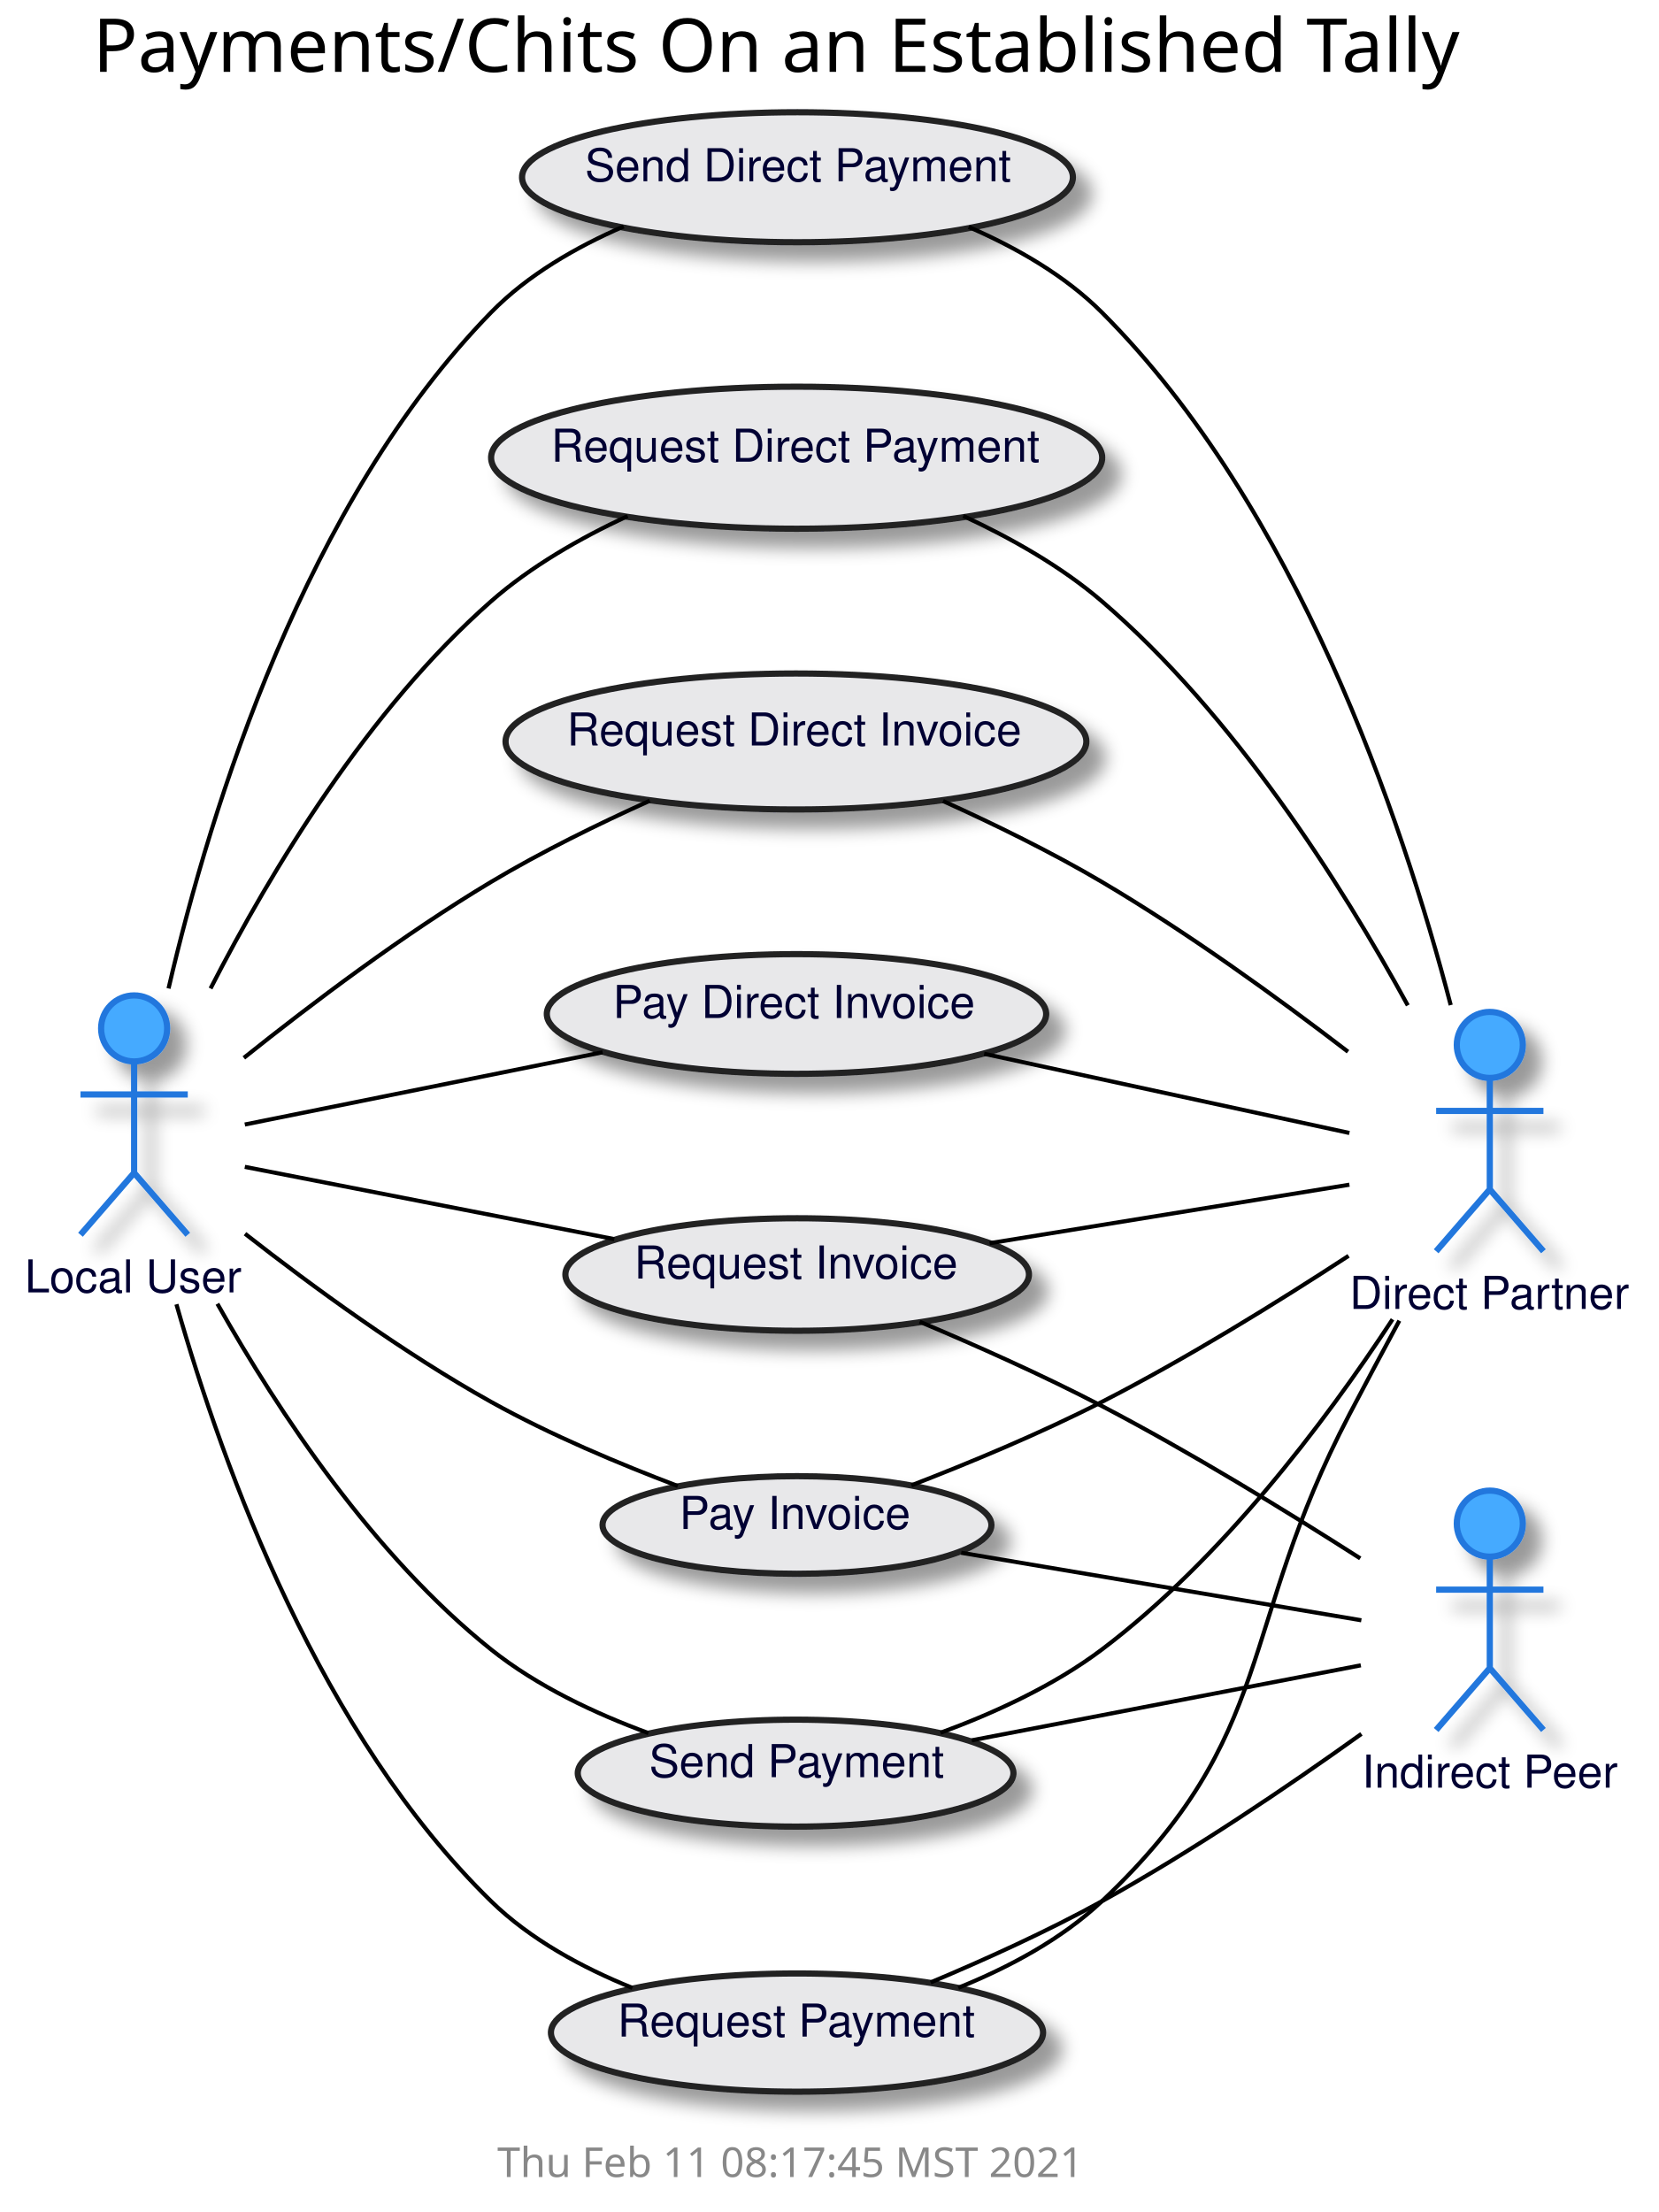
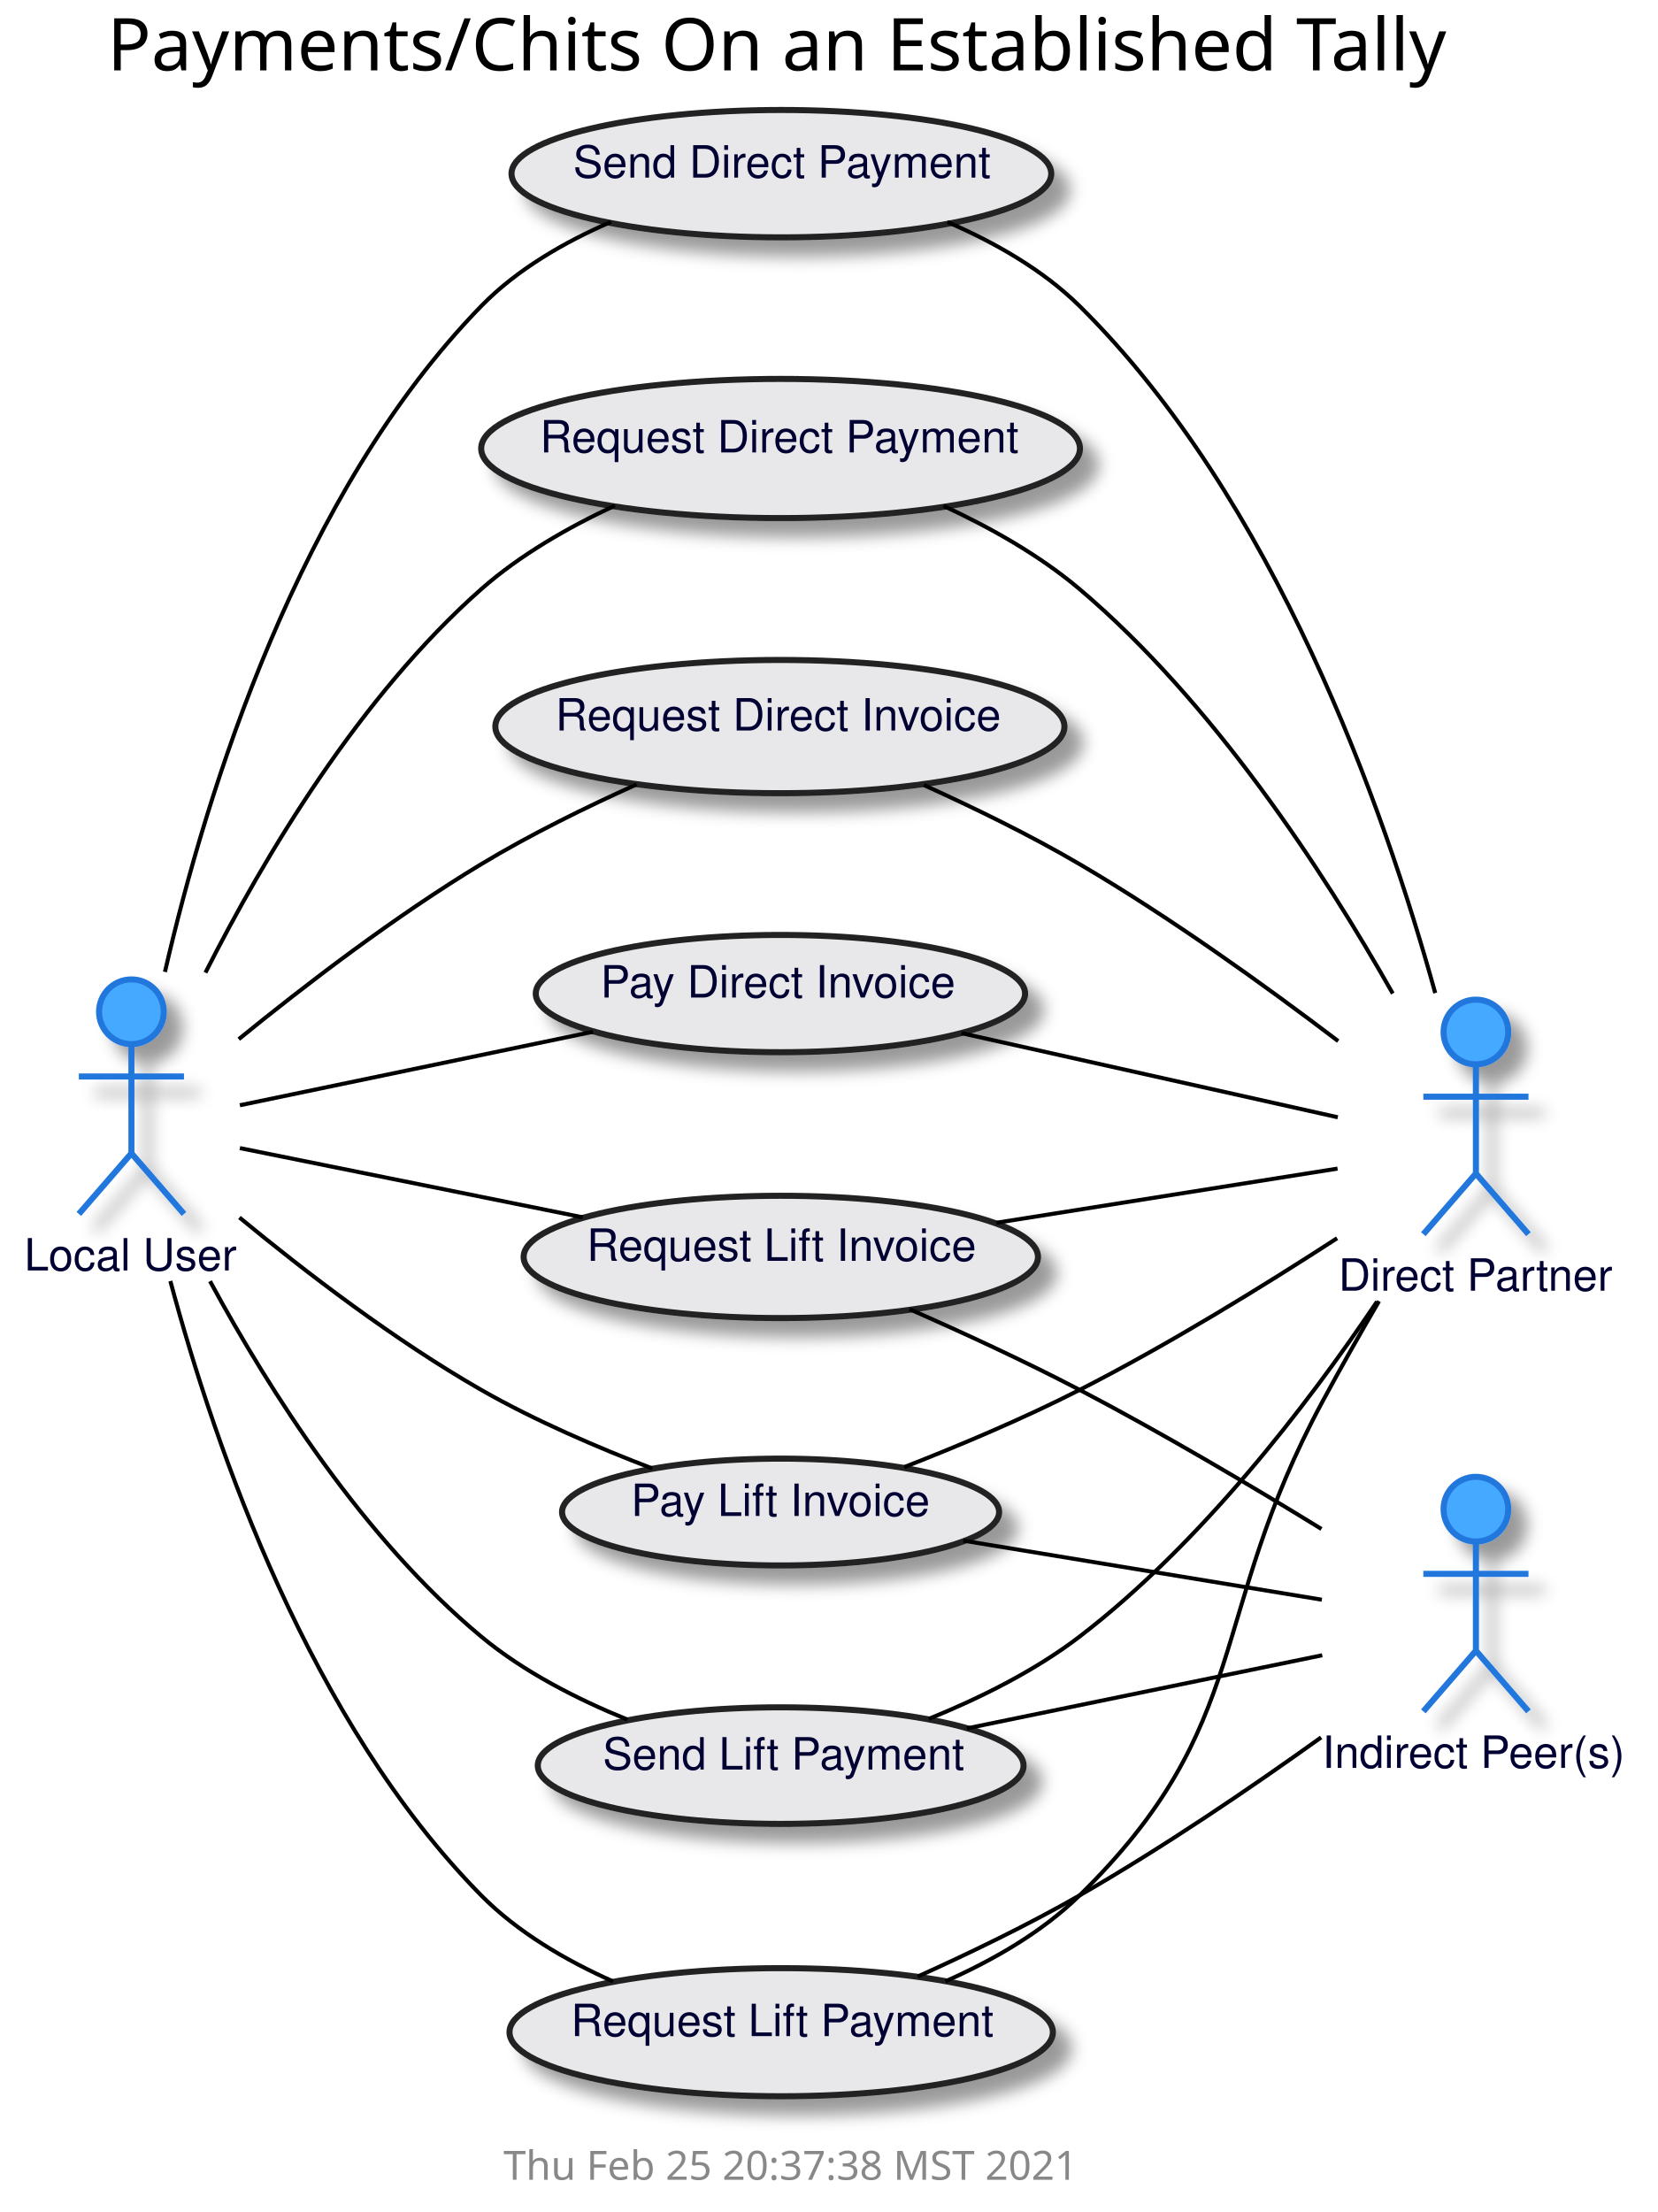
- <svg xmlns="http://www.w3.org/2000/svg" contentScriptType="application/ecmascript" contentStyleType="text/css" height="536px" preserveAspectRatio="none" style="width:402px;height:536px;" version="1.1" viewBox="0 0 402 536" width="402px" zoomAndPan="magnify">
+ <svg xmlns="http://www.w3.org/2000/svg" contentScriptType="application/ecmascript" contentStyleType="text/css" height="547px" preserveAspectRatio="none" style="width:410px;height:547px;" version="1.1" viewBox="0 0 410 547" width="410px" zoomAndPan="magnify">
  <defs>
-     <filter height="300%" id="f1t0fov63lht47" width="300%" x="-1" y="-1">
+     <filter height="300%" id="f1m07l8vdg5x60" width="300%" x="-1" y="-1">
      <feGaussianBlur result="blurOut" stdDeviation="2.0" />
      <feColorMatrix in="blurOut" result="blurOut2" type="matrix" values="0 0 0 0 0 0 0 0 0 0 0 0 0 0 0 0 0 0 .4 0" />
      <feOffset dx="4.0" dy="4.0" in="blurOut2" result="blurOut3" />
      <feBlend in="SourceGraphic" in2="blurOut3" mode="normal" />
    </filter>
  </defs>
  <g>
-     <text fill="#000000" font-family="sans-serif" font-size="18" lengthAdjust="spacing" textLength="344" x="22.5" y="17.402">Payments/Chits On an Established Tally</text>
-     <ellipse cx="32.5" cy="249.199" fill="#44AAFF" filter="url(#f1t0fov63lht47)" rx="8" ry="8" style="stroke:#2277DD;stroke-width:1.5;" />
-     <path d="M32.5,257.199 L32.5,284.199 M19.5,265.199 L45.5,265.199 M32.5,284.199 L19.5,299.199 M32.5,284.199 L45.5,299.199 " fill="none" filter="url(#f1t0fov63lht47)" style="stroke:#2277DD;stroke-width:1.5;" />
-     <text fill="#000033" font-family="Helvetica" font-size="11" lengthAdjust="spacing" textLength="53" x="6" y="313.169">Local User</text>
-     <ellipse cx="361" cy="253.199" fill="#44AAFF" filter="url(#f1t0fov63lht47)" rx="8" ry="8" style="stroke:#2277DD;stroke-width:1.5;" />
-     <path d="M361,261.199 L361,288.199 M348,269.199 L374,269.199 M361,288.199 L348,303.199 M361,288.199 L374,303.199 " fill="none" filter="url(#f1t0fov63lht47)" style="stroke:#2277DD;stroke-width:1.5;" />
-     <text fill="#000033" font-family="Helvetica" font-size="11" lengthAdjust="spacing" textLength="68" x="327" y="317.169">Direct Partner</text>
-     <ellipse cx="361" cy="369.199" fill="#44AAFF" filter="url(#f1t0fov63lht47)" rx="8" ry="8" style="stroke:#2277DD;stroke-width:1.5;" />
-     <path d="M361,377.199 L361,404.199 M348,385.199 L374,385.199 M361,404.199 L348,419.199 M361,404.199 L374,419.199 " fill="none" filter="url(#f1t0fov63lht47)" style="stroke:#2277DD;stroke-width:1.5;" />
-     <text fill="#000033" font-family="Helvetica" font-size="11" lengthAdjust="spacing" textLength="62" x="330" y="433.169">Indirect Peer</text>
-     <ellipse cx="193.238" cy="42.947" fill="#E8E8EA" filter="url(#f1t0fov63lht47)" rx="66.738" ry="15.748" style="stroke:#202024;stroke-width:1.5;" />
+     <text fill="#000000" font-family="sans-serif" font-size="18" lengthAdjust="spacing" textLength="344" x="26.5" y="17.402">Payments/Chits On an Established Tally</text>
+     <ellipse cx="32.5" cy="250.199" fill="#44AAFF" filter="url(#f1m07l8vdg5x60)" rx="8" ry="8" style="stroke:#2277DD;stroke-width:1.5;" />
+     <path d="M32.5,258.199 L32.5,285.199 M19.5,266.199 L45.5,266.199 M32.5,285.199 L19.5,300.199 M32.5,285.199 L45.5,300.199 " fill="none" filter="url(#f1m07l8vdg5x60)" style="stroke:#2277DD;stroke-width:1.5;" />
+     <text fill="#000033" font-family="Helvetica" font-size="11" lengthAdjust="spacing" textLength="53" x="6" y="314.169">Local User</text>
+     <ellipse cx="365" cy="255.199" fill="#44AAFF" filter="url(#f1m07l8vdg5x60)" rx="8" ry="8" style="stroke:#2277DD;stroke-width:1.5;" />
+     <path d="M365,263.199 L365,290.199 M352,271.199 L378,271.199 M365,290.199 L352,305.199 M365,290.199 L378,305.199 " fill="none" filter="url(#f1m07l8vdg5x60)" style="stroke:#2277DD;stroke-width:1.5;" />
+     <text fill="#000033" font-family="Helvetica" font-size="11" lengthAdjust="spacing" textLength="68" x="331" y="319.169">Direct Partner</text>
+     <ellipse cx="365" cy="373.199" fill="#44AAFF" filter="url(#f1m07l8vdg5x60)" rx="8" ry="8" style="stroke:#2277DD;stroke-width:1.5;" />
+     <path d="M365,381.199 L365,408.199 M352,389.199 L378,389.199 M365,408.199 L352,423.199 M365,408.199 L378,423.199 " fill="none" filter="url(#f1m07l8vdg5x60)" style="stroke:#2277DD;stroke-width:1.5;" />
+     <text fill="#000033" font-family="Helvetica" font-size="11" lengthAdjust="spacing" textLength="76" x="327" y="437.169">Indirect Peer(s)</text>
+     <ellipse cx="193.238" cy="42.947" fill="#E8E8EA" filter="url(#f1m07l8vdg5x60)" rx="66.738" ry="15.748" style="stroke:#202024;stroke-width:1.5;" />
    <text fill="#000033" font-family="Helvetica" font-size="11" lengthAdjust="spacing" textLength="103" x="141.738" y="43.917">Send Direct Payment</text>
-     <ellipse cx="193.039" cy="110.907" fill="#E8E8EA" filter="url(#f1t0fov63lht47)" rx="74.039" ry="17.208" style="stroke:#202024;stroke-width:1.5;" />
+     <ellipse cx="193.039" cy="110.907" fill="#E8E8EA" filter="url(#f1m07l8vdg5x60)" rx="74.039" ry="17.208" style="stroke:#202024;stroke-width:1.5;" />
    <text fill="#000033" font-family="Helvetica" font-size="11" lengthAdjust="spacing" textLength="119" x="133.539" y="111.877">Request Direct Payment</text>
-     <ellipse cx="192.868" cy="179.673" fill="#E8E8EA" filter="url(#f1t0fov63lht47)" rx="70.368" ry="16.474" style="stroke:#202024;stroke-width:1.5;" />
+     <ellipse cx="192.868" cy="179.673" fill="#E8E8EA" filter="url(#f1m07l8vdg5x60)" rx="70.368" ry="16.474" style="stroke:#202024;stroke-width:1.5;" />
    <text fill="#000033" font-family="Helvetica" font-size="11" lengthAdjust="spacing" textLength="111" x="137.368" y="180.643">Request Direct Invoice</text>
-     <ellipse cx="193.002" cy="245.7" fill="#E8E8EA" filter="url(#f1t0fov63lht47)" rx="60.502" ry="14.5" style="stroke:#202024;stroke-width:1.5;" />
+     <ellipse cx="193.002" cy="245.7" fill="#E8E8EA" filter="url(#f1m07l8vdg5x60)" rx="60.502" ry="14.5" style="stroke:#202024;stroke-width:1.5;" />
    <text fill="#000033" font-family="Helvetica" font-size="11" lengthAdjust="spacing" textLength="89" x="148.502" y="246.67">Pay Direct Invoice</text>
-     <ellipse cx="192.785" cy="429.656" fill="#E8E8EA" filter="url(#f1t0fov63lht47)" rx="52.785" ry="12.957" style="stroke:#202024;stroke-width:1.5;" />
-     <text fill="#000033" font-family="Helvetica" font-size="11" lengthAdjust="spacing" textLength="71" x="157.285" y="430.626">Send Payment</text>
-     <ellipse cx="193.126" cy="492.524" fill="#E8E8EA" filter="url(#f1t0fov63lht47)" rx="59.626" ry="14.325" style="stroke:#202024;stroke-width:1.5;" />
-     <text fill="#000033" font-family="Helvetica" font-size="11" lengthAdjust="spacing" textLength="87" x="149.626" y="493.495">Request Payment</text>
-     <ellipse cx="193.165" cy="308.832" fill="#E8E8EA" filter="url(#f1t0fov63lht47)" rx="56.165" ry="13.633" style="stroke:#202024;stroke-width:1.5;" />
-     <text fill="#000033" font-family="Helvetica" font-size="11" lengthAdjust="spacing" textLength="79" x="153.665" y="309.802">Request Invoice</text>
-     <ellipse cx="193.119" cy="369.523" fill="#E8E8EA" filter="url(#f1t0fov63lht47)" rx="47.119" ry="11.824" style="stroke:#202024;stroke-width:1.5;" />
-     <text fill="#000033" font-family="Helvetica" font-size="11" lengthAdjust="spacing" textLength="57" x="164.619" y="370.493">Pay Invoice</text>
-     <path d="M40.84,239.519 C51.18,195.039 74.05,121.749 119,75.699 C127.84,66.639 139.62,59.859 151.13,54.869 " fill="none" id="user-sendDirPmt" style="stroke:#000000;stroke-width:1.0;" />
-     <path d="M234.73,54.999 C246.24,59.989 258.05,66.749 267,75.699 C314.16,122.879 339.69,198.239 351.53,243.549 " fill="none" id="sendDirPmt-partner" style="stroke:#000000;stroke-width:1.0;" />
-     <path d="M51.02,239.519 C65.79,210.729 89.28,171.849 119,145.699 C128.6,137.249 140.6,130.389 152.08,125.049 " fill="none" id="user-reqDirPay" style="stroke:#000000;stroke-width:1.0;" />
-     <path d="M233.41,125.019 C245,130.389 257.19,137.279 267,145.699 C298.91,173.079 324.84,213.859 341.13,243.619 " fill="none" id="reqDirPay-partner" style="stroke:#000000;stroke-width:1.0;" />
-     <path d="M59.09,256.339 C75.59,243.139 97.84,226.359 119,213.699 C131.12,206.449 145.04,199.629 157.45,194.029 " fill="none" id="user-reqDirInv" style="stroke:#000000;stroke-width:1.0;" />
-     <path d="M228.51,194.099 C240.92,199.709 254.84,206.519 267,213.699 C287.66,225.909 309.39,241.609 326.64,254.849 " fill="none" id="reqDirInv-partner" style="stroke:#000000;stroke-width:1.0;" />
-     <path d="M59.32,272.489 C82.74,267.759 117.82,260.679 146.02,254.979 " fill="none" id="user-payDir" style="stroke:#000000;stroke-width:1.0;" />
-     <path d="M238.48,255.349 C266.34,261.389 301.62,269.039 326.98,274.539 " fill="none" id="payDir-partner" style="stroke:#000000;stroke-width:1.0;" />
-     <path d="M52.68,315.929 C67.64,342.469 90.62,376.999 119,399.699 C130.13,408.599 144.26,415.219 157.12,419.949 " fill="none" id="user-sendPmt" style="stroke:#000000;stroke-width:1.0;" />
-     <path d="M227.88,419.879 C240.9,415.099 255.41,408.449 267,399.699 C295.83,377.929 320.69,345.179 337.43,319.699 " fill="none" id="sendPmt-partner" style="stroke:#000000;stroke-width:1.0;" />
-     <path d="M235.46,421.709 C264.75,416.059 303.34,408.619 329.75,403.529 " fill="none" id="sendPmt-peer" style="stroke:#000000;stroke-width:1.0;" />
-     <path d="M42.75,316.049 C54.33,356.719 77.85,420.519 119,460.699 C128.51,469.979 141.15,476.799 153.24,481.699 " fill="none" id="user-reqPmt" style="stroke:#000000;stroke-width:1.0;" />
-     <path d="M232.21,481.669 C244.4,476.739 257.24,469.919 267,460.699 C309.78,420.309 299.67,394.799 327,342.699 C330.86,335.339 335.04,327.519 339.08,320.019 " fill="none" id="reqPmt-partner" style="stroke:#000000;stroke-width:1.0;" />
-     <path d="M225.5,480.369 C238.6,474.869 253.79,467.989 267,460.699 C288.86,448.639 312.11,432.889 329.89,420.149 " fill="none" id="reqPmt-peer" style="stroke:#000000;stroke-width:1.0;" />
-     <path d="M59.32,282.749 C83.53,287.479 120.19,294.659 148.85,300.259 " fill="none" id="user-reqInv" style="stroke:#000000;stroke-width:1.0;" />
-     <path d="M239.8,301.249 C267.44,296.759 302.02,291.129 326.98,287.069 " fill="none" id="reqInv-partner" style="stroke:#000000;stroke-width:1.0;" />
-     <path d="M222.85,320.269 C236.45,325.999 252.77,333.269 267,340.699 C288.48,351.929 311.73,366.179 329.61,377.619 " fill="none" id="reqInv-peer" style="stroke:#000000;stroke-width:1.0;" />
-     <path d="M59.37,298.949 C75.79,311.799 97.86,327.909 119,339.699 C133.36,347.709 150.3,354.799 164.24,360.079 " fill="none" id="user-payInv" style="stroke:#000000;stroke-width:1.0;" />
-     <path d="M220.84,359.919 C234.85,354.499 252.12,347.329 267,339.699 C287.49,329.199 309.39,315.659 326.78,304.309 " fill="none" id="payInv-partner" style="stroke:#000000;stroke-width:1.0;" />
-     <path d="M232.92,376.259 C262.53,381.259 302.69,388.029 329.87,392.619 " fill="none" id="payInv-peer" style="stroke:#000000;stroke-width:1.0;" />
-     <text fill="#888888" font-family="sans-serif" font-size="10" lengthAdjust="spacing" textLength="148" x="120.5" y="527.518">Thu Feb 11 08:17:45 MST 2021</text>
+     <ellipse cx="193.064" cy="436.612" fill="#E8E8EA" filter="url(#f1m07l8vdg5x60)" rx="60.064" ry="14.413" style="stroke:#202024;stroke-width:1.5;" />
+     <text fill="#000033" font-family="Helvetica" font-size="11" lengthAdjust="spacing" textLength="88" x="149.064" y="437.582">Send Lift Payment</text>
+     <ellipse cx="193.189" cy="502.537" fill="#E8E8EA" filter="url(#f1m07l8vdg5x60)" rx="67.189" ry="15.838" style="stroke:#202024;stroke-width:1.5;" />
+     <text fill="#000033" font-family="Helvetica" font-size="11" lengthAdjust="spacing" textLength="104" x="141.189" y="503.507">Request Lift Payment</text>
+     <ellipse cx="193.099" cy="310.819" fill="#E8E8EA" filter="url(#f1m07l8vdg5x60)" rx="63.599" ry="15.12" style="stroke:#202024;stroke-width:1.5;" />
+     <text fill="#000033" font-family="Helvetica" font-size="11" lengthAdjust="spacing" textLength="96" x="145.099" y="311.789">Request Lift Invoice</text>
+     <ellipse cx="193.042" cy="373.908" fill="#E8E8EA" filter="url(#f1m07l8vdg5x60)" rx="54.042" ry="13.208" style="stroke:#202024;stroke-width:1.5;" />
+     <text fill="#000033" font-family="Helvetica" font-size="11" lengthAdjust="spacing" textLength="74" x="156.042" y="374.878">Pay Lift Invoice</text>
+     <path d="M40.79,240.339 C51.08,195.629 73.9,121.989 119,75.699 C127.83,66.639 139.61,59.839 151.12,54.859 " fill="none" id="user-sendDirPmt" style="stroke:#000000;stroke-width:1.0;" />
+     <path d="M234.29,54.899 C245.91,59.909 257.9,66.709 267,75.699 C315.32,123.449 342.3,199.859 354.94,245.569 " fill="none" id="sendDirPmt-partner" style="stroke:#000000;stroke-width:1.0;" />
+     <path d="M50.8,240.529 C65.53,211.479 89.06,172.129 119,145.699 C128.59,137.239 140.58,130.369 152.06,125.029 " fill="none" id="user-reqDirPay" style="stroke:#000000;stroke-width:1.0;" />
+     <path d="M233.34,125.099 C244.93,130.469 257.13,137.339 267,145.699 C300.08,173.709 327.33,215.449 344.44,245.689 " fill="none" id="reqDirPay-partner" style="stroke:#000000;stroke-width:1.0;" />
+     <path d="M59.04,256.979 C75.52,243.559 97.77,226.509 119,213.699 C131.09,206.399 145,199.569 157.42,193.979 " fill="none" id="user-reqDirInv" style="stroke:#000000;stroke-width:1.0;" />
+     <path d="M228.48,194.139 C240.89,199.759 254.82,206.559 267,213.699 C289.21,226.729 312.66,243.559 330.94,257.449 " fill="none" id="reqDirInv-partner" style="stroke:#000000;stroke-width:1.0;" />
+     <path d="M59.32,273.319 C82.92,268.409 118.34,261.039 146.65,255.139 " fill="none" id="user-payDir" style="stroke:#000000;stroke-width:1.0;" />
+     <path d="M237.78,255.489 C266.8,261.969 304.28,270.349 330.84,276.289 " fill="none" id="payDir-partner" style="stroke:#000000;stroke-width:1.0;" />
+     <path d="M51.94,316.829 C66.83,344.299 90.04,380.609 119,404.699 C129.53,413.459 142.84,420.229 155.19,425.239 " fill="none" id="user-sendPmt" style="stroke:#000000;stroke-width:1.0;" />
+     <path d="M229.68,425.059 C242.21,419.979 255.91,413.199 267,404.699 C296.81,381.849 322.93,347.969 340.54,321.869 " fill="none" id="sendPmt-partner" style="stroke:#000000;stroke-width:1.0;" />
+     <path d="M239.11,427.409 C266.55,421.759 301.17,414.629 327,409.319 " fill="none" id="sendPmt-peer" style="stroke:#000000;stroke-width:1.0;" />
+     <path d="M42.13,316.789 C53.39,358.759 76.82,425.969 119,468.699 C128.04,477.849 140,484.819 151.63,489.989 " fill="none" id="user-reqPmt" style="stroke:#000000;stroke-width:1.0;" />
+     <path d="M233.8,489.959 C245.53,484.769 257.71,477.799 267,468.699 C310.18,426.429 298.35,399.899 327,346.699 C331.39,338.549 336.29,329.919 341.04,321.759 " fill="none" id="reqPmt-partner" style="stroke:#000000;stroke-width:1.0;" />
+     <path d="M226.94,488.779 C239.69,483.029 254.26,475.999 267,468.699 C287.42,456.999 309.07,442.289 326.72,429.639 " fill="none" id="reqPmt-peer" style="stroke:#000000;stroke-width:1.0;" />
+     <path d="M59.32,283.909 C82.21,288.529 116.25,295.409 144.11,301.029 " fill="none" id="user-reqInv" style="stroke:#000000;stroke-width:1.0;" />
+     <path d="M246.39,302.379 C273.9,298.009 306.79,292.789 330.78,288.979 " fill="none" id="reqInv-partner" style="stroke:#000000;stroke-width:1.0;" />
+     <path d="M224.92,323.739 C238.06,329.519 253.44,336.609 267,343.699 C287.17,354.249 308.98,367.139 326.8,378.099 " fill="none" id="reqInv-peer" style="stroke:#000000;stroke-width:1.0;" />
+     <path d="M59.21,301.069 C75.58,314.569 97.64,331.469 119,343.699 C132.32,351.319 147.96,358.019 161.33,363.139 " fill="none" id="user-payInv" style="stroke:#000000;stroke-width:1.0;" />
+     <path d="M223.62,362.799 C237.09,357.529 253.09,350.799 267,343.699 C288.87,332.539 312.31,318.109 330.67,306.199 " fill="none" id="payInv-partner" style="stroke:#000000;stroke-width:1.0;" />
+     <path d="M238.22,380.979 C265.77,385.519 300.8,391.289 326.9,395.589 " fill="none" id="payInv-peer" style="stroke:#000000;stroke-width:1.0;" />
+     <text fill="#888888" font-family="sans-serif" font-size="10" lengthAdjust="spacing" textLength="148" x="124.5" y="539.043">Thu Feb 25 20:37:38 MST 2021</text>
  </g>
</svg>
